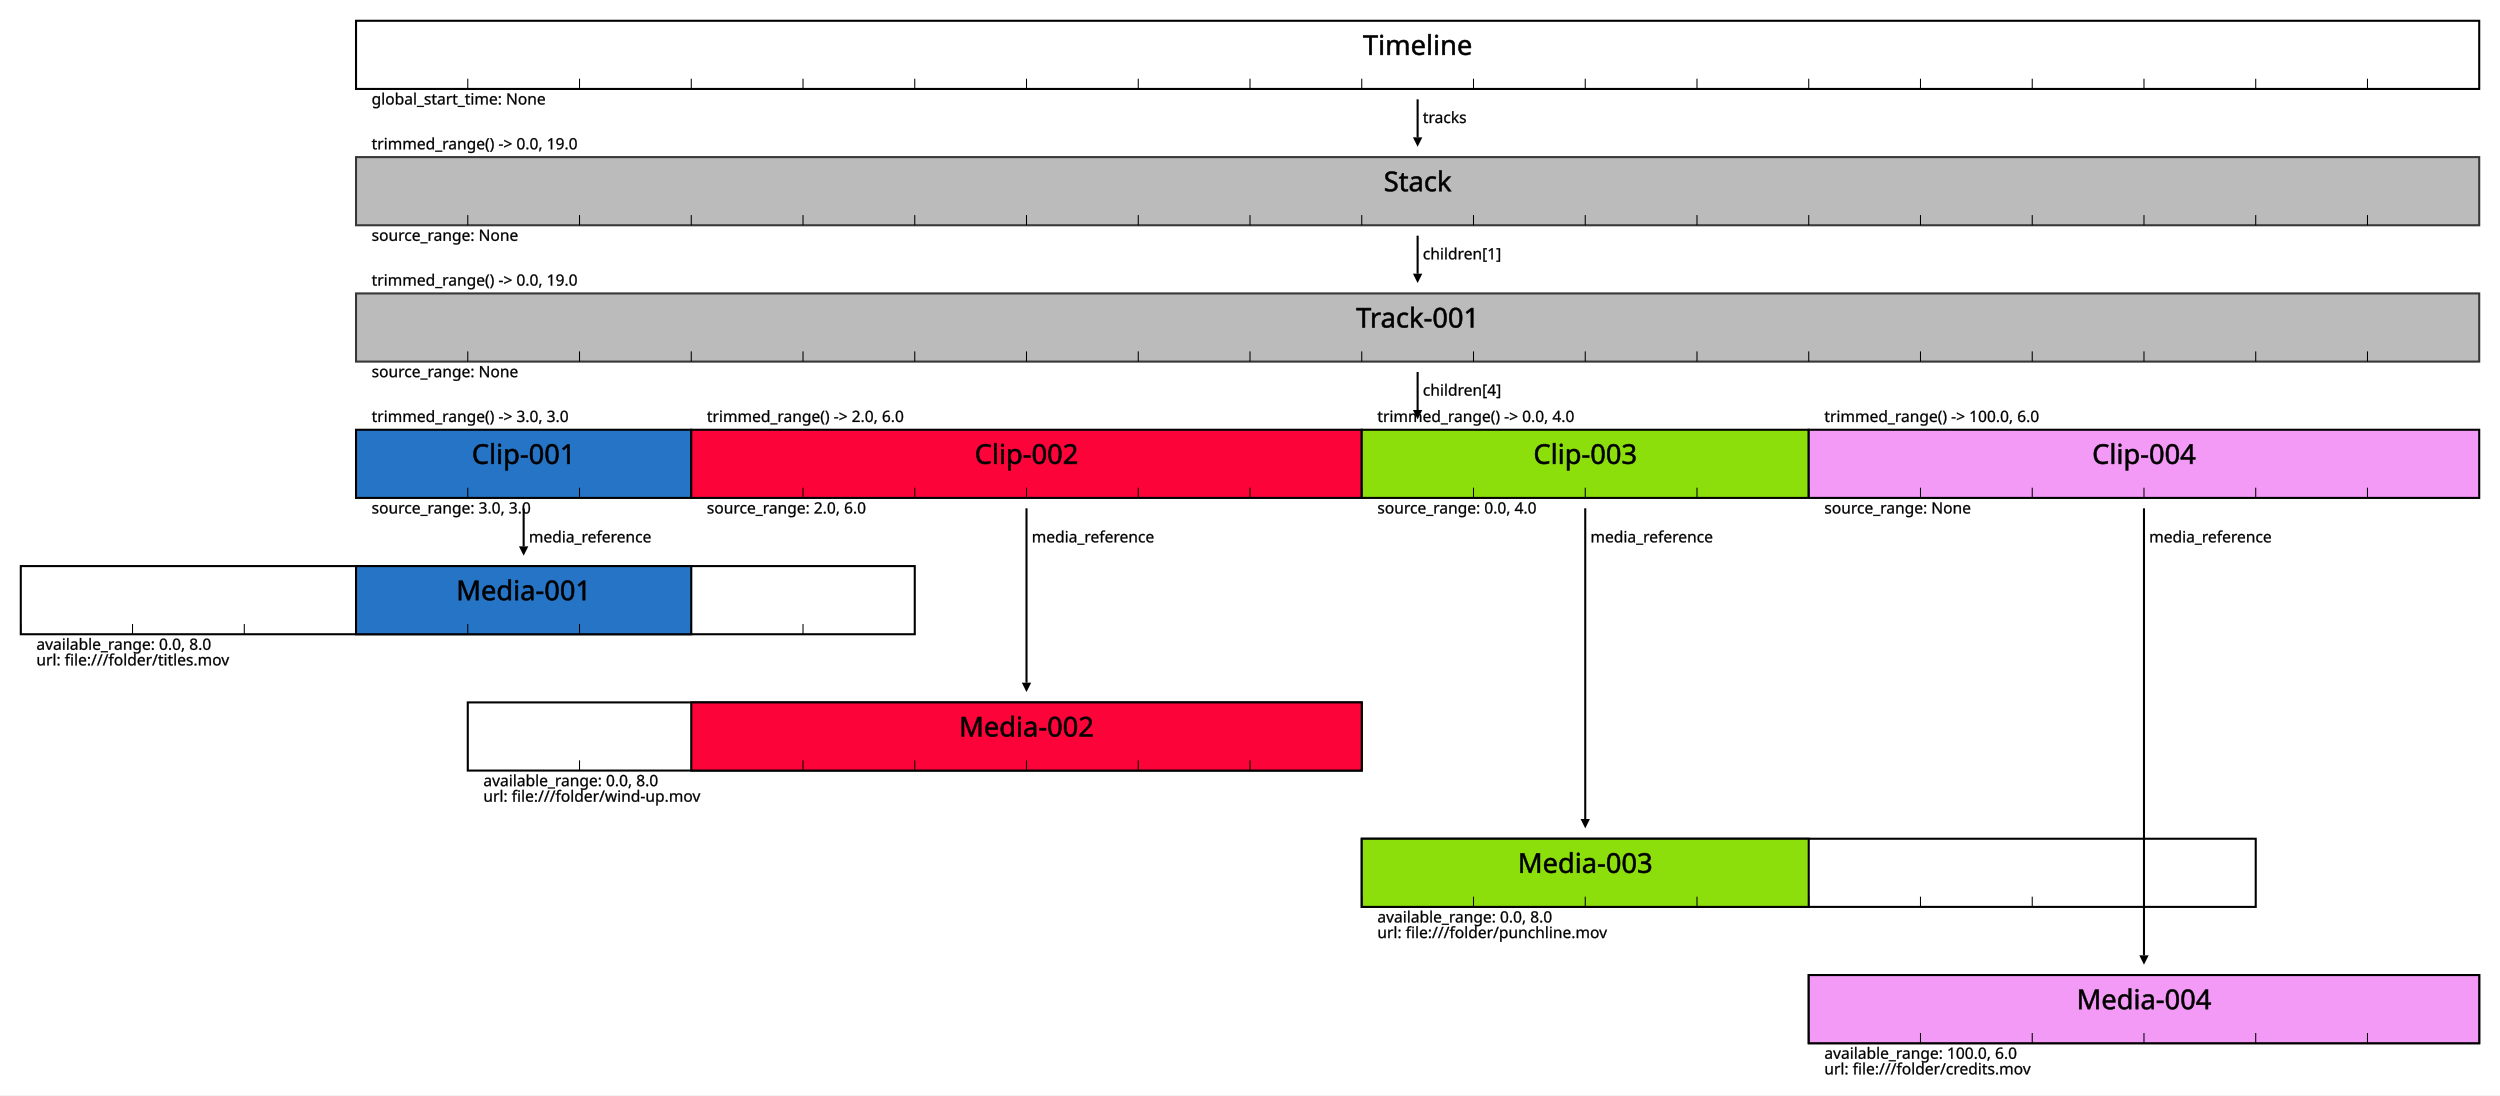
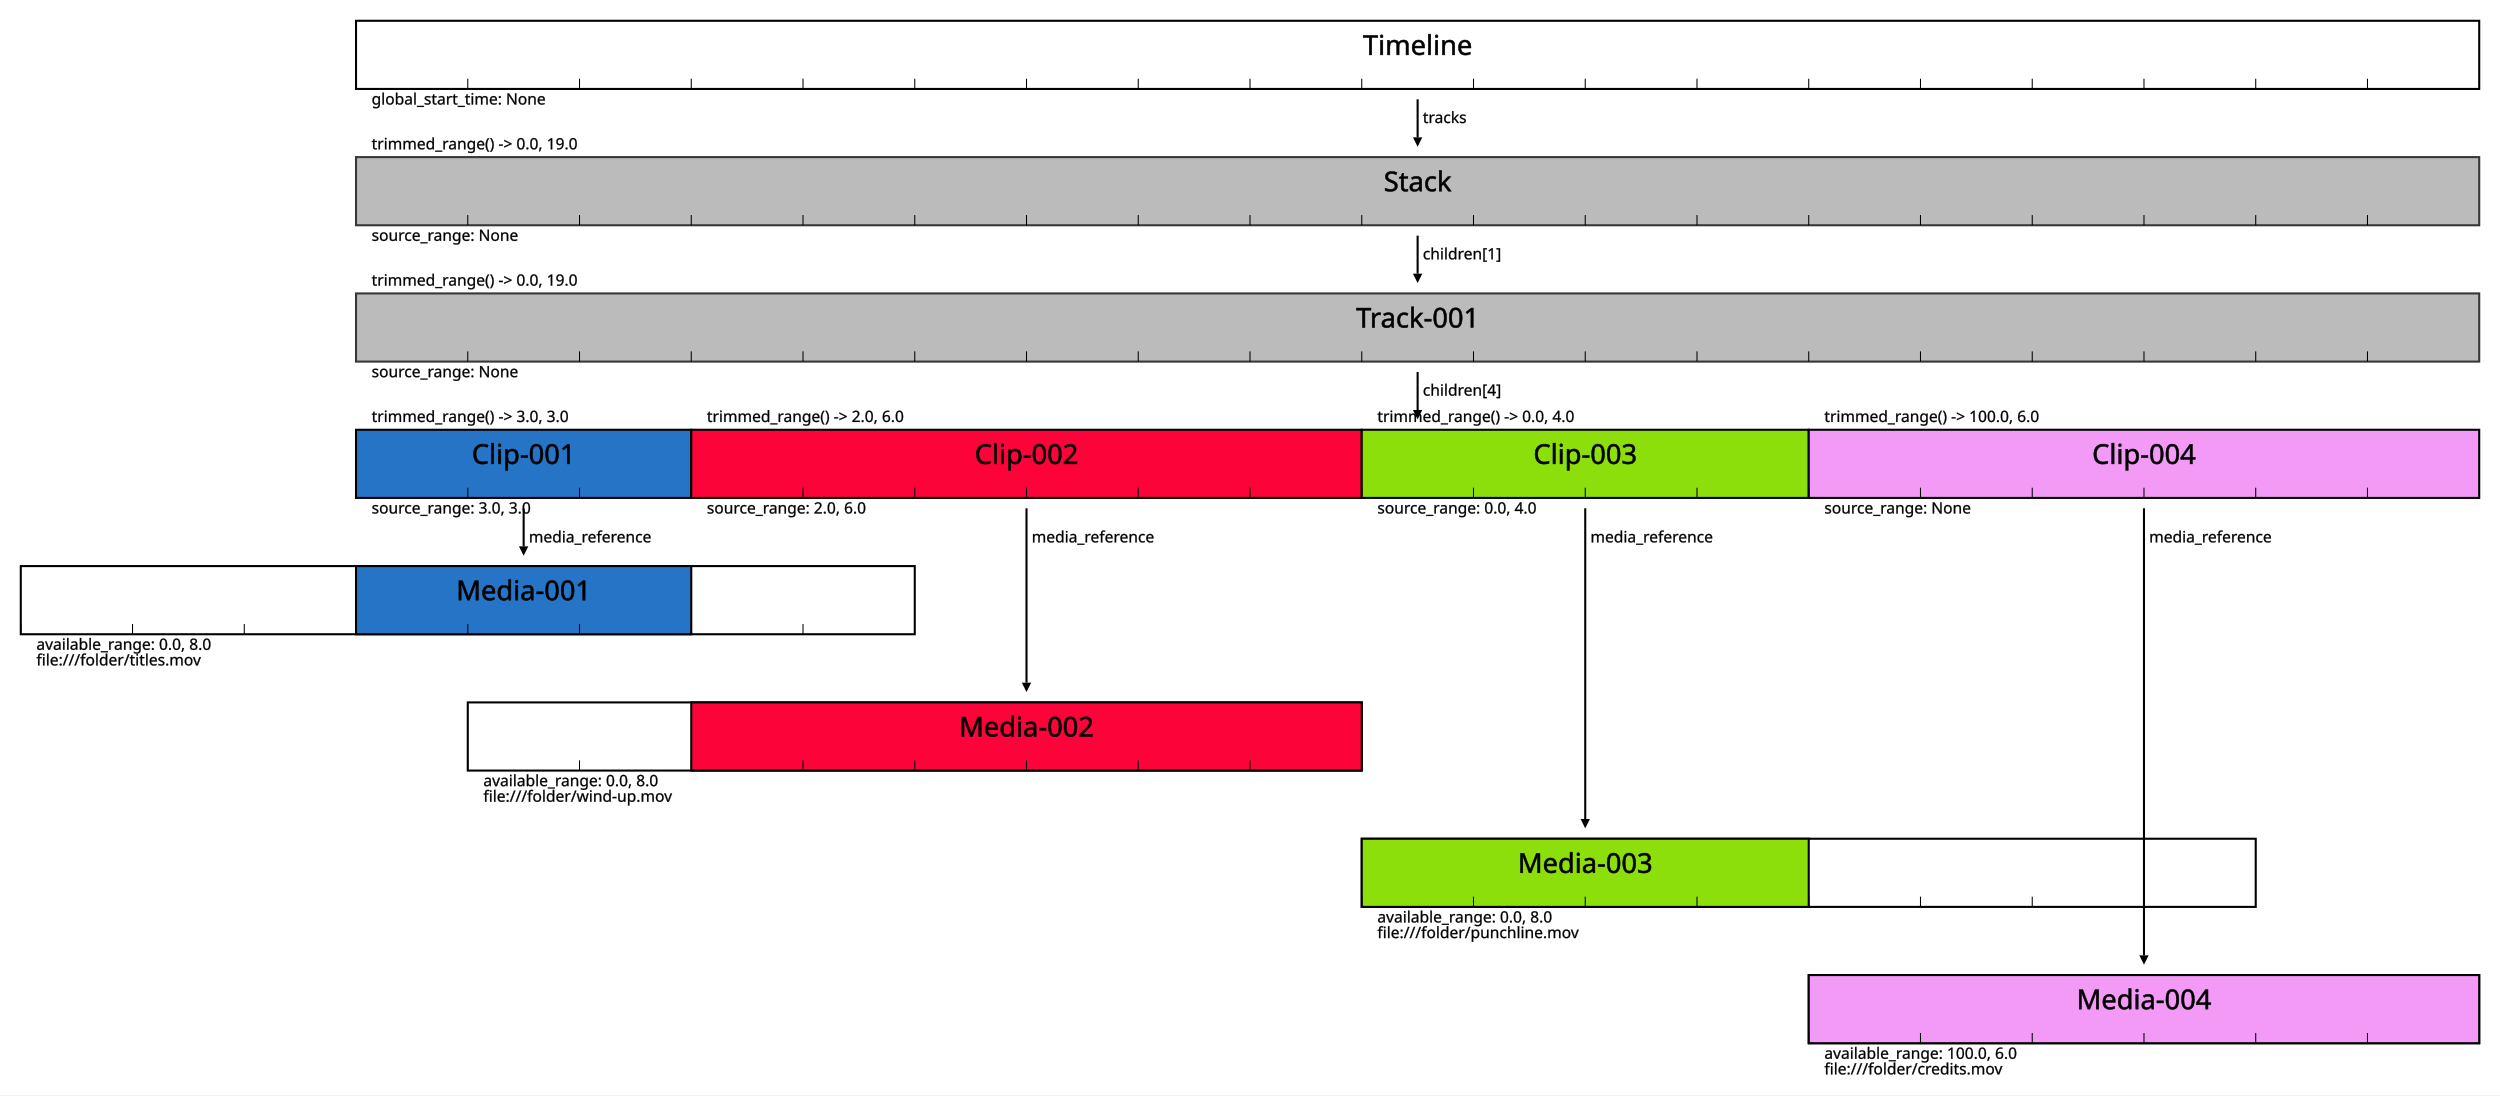
<svg xmlns="http://www.w3.org/2000/svg" height="1054" width="2406" version="4.0">
  <rect width="100%" height="100%" fill="white" />
  <g transform="translate(342.6364,20)">
    <rect width="2043.364" height="65.6" style="fill:rgb(255,255,255);stroke-width:2;stroke:rgb(0,0,0);opacity:1;" />
    <svg width="2043.364" height="65.6">
      <text x="50%" y="50%" font-size="26.24" font-family="sans-serif" style="stroke:rgb(0,0,0);stroke-width:0.5;fill:rgb(0,0,0);opacity:1;" alignment-baseline="middle" text-anchor="middle">Timeline</text>
    </svg>
  </g>
  <line x1="450.182" y1="85.6" x2="450.182" y2="75.76" style="stroke-width:1;stroke:rgb(0,0,0);opacity:1;stroke-linecap:butt;" />
  <line x1="557.727" y1="85.6" x2="557.727" y2="75.76" style="stroke-width:1;stroke:rgb(0,0,0);opacity:1;stroke-linecap:butt;" />
  <line x1="665.273" y1="85.6" x2="665.273" y2="75.76" style="stroke-width:1;stroke:rgb(0,0,0);opacity:1;stroke-linecap:butt;" />
  <line x1="772.818" y1="85.6" x2="772.818" y2="75.76" style="stroke-width:1;stroke:rgb(0,0,0);opacity:1;stroke-linecap:butt;" />
  <line x1="880.364" y1="85.6" x2="880.364" y2="75.76" style="stroke-width:1;stroke:rgb(0,0,0);opacity:1;stroke-linecap:butt;" />
  <line x1="987.909" y1="85.6" x2="987.909" y2="75.76" style="stroke-width:1;stroke:rgb(0,0,0);opacity:1;stroke-linecap:butt;" />
  <line x1="1095.455" y1="85.6" x2="1095.455" y2="75.76" style="stroke-width:1;stroke:rgb(0,0,0);opacity:1;stroke-linecap:butt;" />
  <line x1="1203" y1="85.6" x2="1203" y2="75.76" style="stroke-width:1;stroke:rgb(0,0,0);opacity:1;stroke-linecap:butt;" />
  <line x1="1310.545" y1="85.6" x2="1310.545" y2="75.76" style="stroke-width:1;stroke:rgb(0,0,0);opacity:1;stroke-linecap:butt;" />
  <line x1="1418.091" y1="85.6" x2="1418.091" y2="75.76" style="stroke-width:1;stroke:rgb(0,0,0);opacity:1;stroke-linecap:butt;" />
  <line x1="1525.636" y1="85.6" x2="1525.636" y2="75.76" style="stroke-width:1;stroke:rgb(0,0,0);opacity:1;stroke-linecap:butt;" />
  <line x1="1633.182" y1="85.6" x2="1633.182" y2="75.76" style="stroke-width:1;stroke:rgb(0,0,0);opacity:1;stroke-linecap:butt;" />
  <line x1="1740.727" y1="85.6" x2="1740.727" y2="75.76" style="stroke-width:1;stroke:rgb(0,0,0);opacity:1;stroke-linecap:butt;" />
  <line x1="1848.273" y1="85.6" x2="1848.273" y2="75.76" style="stroke-width:1;stroke:rgb(0,0,0);opacity:1;stroke-linecap:butt;" />
  <line x1="1955.818" y1="85.6" x2="1955.818" y2="75.76" style="stroke-width:1;stroke:rgb(0,0,0);opacity:1;stroke-linecap:butt;" />
  <line x1="2063.364" y1="85.6" x2="2063.364" y2="75.76" style="stroke-width:1;stroke:rgb(0,0,0);opacity:1;stroke-linecap:butt;" />
  <line x1="2170.909" y1="85.6" x2="2170.909" y2="75.76" style="stroke-width:1;stroke:rgb(0,0,0);opacity:1;stroke-linecap:butt;" />
  <line x1="2278.455" y1="85.6" x2="2278.455" y2="75.76" style="stroke-width:1;stroke:rgb(0,0,0);opacity:1;stroke-linecap:butt;" />
  <line x1="1364.318" y1="95.6" x2="1364.318" y2="132.2" style="stroke-width:2;stroke:rgb(0,0,0);opacity:1;stroke-linecap:butt;" />
  <polygon points="1364.318,141.2 1359.818,132.2 1368.818,132.2" style="fill:rgb(0,0,0);" />
  <text x="1369.318" y="118.4" font-size="15" font-family="sans-serif" style="stroke:rgb(0,0,0);stroke-width:0.25;fill:rgb(0,0,0);opacity:1;">tracks</text>
  <text x="357.636" y="100.6" font-size="15" font-family="sans-serif" style="stroke:rgb(0,0,0);stroke-width:0.25;fill:rgb(0,0,0);opacity:1;">global_start_time: None</text>
  <g transform="translate(342.6364,151.2)">
    <rect width="2043.364" height="65.6" style="fill:rgb(168.3,168.3,168.3);stroke-width:2;stroke:rgb(0,0,0);opacity:0.784;" />
    <svg width="2043.364" height="65.6">
      <text x="50%" y="50%" font-size="26.24" font-family="sans-serif" style="stroke:rgb(0,0,0);stroke-width:0.5;fill:rgb(0,0,0);opacity:1;" alignment-baseline="middle" text-anchor="middle">Stack</text>
    </svg>
  </g>
  <line x1="450.182" y1="216.8" x2="450.182" y2="206.96" style="stroke-width:1;stroke:rgb(0,0,0);opacity:1;stroke-linecap:butt;" />
  <line x1="557.727" y1="216.8" x2="557.727" y2="206.96" style="stroke-width:1;stroke:rgb(0,0,0);opacity:1;stroke-linecap:butt;" />
  <line x1="665.273" y1="216.8" x2="665.273" y2="206.96" style="stroke-width:1;stroke:rgb(0,0,0);opacity:1;stroke-linecap:butt;" />
  <line x1="772.818" y1="216.8" x2="772.818" y2="206.96" style="stroke-width:1;stroke:rgb(0,0,0);opacity:1;stroke-linecap:butt;" />
  <line x1="880.364" y1="216.8" x2="880.364" y2="206.96" style="stroke-width:1;stroke:rgb(0,0,0);opacity:1;stroke-linecap:butt;" />
  <line x1="987.909" y1="216.8" x2="987.909" y2="206.96" style="stroke-width:1;stroke:rgb(0,0,0);opacity:1;stroke-linecap:butt;" />
  <line x1="1095.455" y1="216.8" x2="1095.455" y2="206.96" style="stroke-width:1;stroke:rgb(0,0,0);opacity:1;stroke-linecap:butt;" />
  <line x1="1203" y1="216.8" x2="1203" y2="206.96" style="stroke-width:1;stroke:rgb(0,0,0);opacity:1;stroke-linecap:butt;" />
  <line x1="1310.545" y1="216.8" x2="1310.545" y2="206.96" style="stroke-width:1;stroke:rgb(0,0,0);opacity:1;stroke-linecap:butt;" />
  <line x1="1418.091" y1="216.8" x2="1418.091" y2="206.96" style="stroke-width:1;stroke:rgb(0,0,0);opacity:1;stroke-linecap:butt;" />
  <line x1="1525.636" y1="216.8" x2="1525.636" y2="206.96" style="stroke-width:1;stroke:rgb(0,0,0);opacity:1;stroke-linecap:butt;" />
  <line x1="1633.182" y1="216.8" x2="1633.182" y2="206.96" style="stroke-width:1;stroke:rgb(0,0,0);opacity:1;stroke-linecap:butt;" />
  <line x1="1740.727" y1="216.8" x2="1740.727" y2="206.96" style="stroke-width:1;stroke:rgb(0,0,0);opacity:1;stroke-linecap:butt;" />
  <line x1="1848.273" y1="216.8" x2="1848.273" y2="206.96" style="stroke-width:1;stroke:rgb(0,0,0);opacity:1;stroke-linecap:butt;" />
  <line x1="1955.818" y1="216.8" x2="1955.818" y2="206.96" style="stroke-width:1;stroke:rgb(0,0,0);opacity:1;stroke-linecap:butt;" />
  <line x1="2063.364" y1="216.8" x2="2063.364" y2="206.96" style="stroke-width:1;stroke:rgb(0,0,0);opacity:1;stroke-linecap:butt;" />
  <line x1="2170.909" y1="216.8" x2="2170.909" y2="206.96" style="stroke-width:1;stroke:rgb(0,0,0);opacity:1;stroke-linecap:butt;" />
  <line x1="2278.455" y1="216.8" x2="2278.455" y2="206.96" style="stroke-width:1;stroke:rgb(0,0,0);opacity:1;stroke-linecap:butt;" />
  <g transform="translate(342.6364,282.4)">
    <rect width="2043.364" height="65.6" style="fill:rgb(168.3,168.3,168.3);stroke-width:2;stroke:rgb(0,0,0);opacity:0.784;" />
    <svg width="2043.364" height="65.6">
      <text x="50%" y="50%" font-size="26.24" font-family="sans-serif" style="stroke:rgb(0,0,0);stroke-width:0.5;fill:rgb(0,0,0);opacity:1;" alignment-baseline="middle" text-anchor="middle">Track-001</text>
    </svg>
  </g>
  <line x1="450.182" y1="348" x2="450.182" y2="338.16" style="stroke-width:1;stroke:rgb(0,0,0);opacity:1;stroke-linecap:butt;" />
  <line x1="557.727" y1="348" x2="557.727" y2="338.16" style="stroke-width:1;stroke:rgb(0,0,0);opacity:1;stroke-linecap:butt;" />
  <line x1="665.273" y1="348" x2="665.273" y2="338.16" style="stroke-width:1;stroke:rgb(0,0,0);opacity:1;stroke-linecap:butt;" />
  <line x1="772.818" y1="348" x2="772.818" y2="338.16" style="stroke-width:1;stroke:rgb(0,0,0);opacity:1;stroke-linecap:butt;" />
  <line x1="880.364" y1="348" x2="880.364" y2="338.16" style="stroke-width:1;stroke:rgb(0,0,0);opacity:1;stroke-linecap:butt;" />
  <line x1="987.909" y1="348" x2="987.909" y2="338.16" style="stroke-width:1;stroke:rgb(0,0,0);opacity:1;stroke-linecap:butt;" />
  <line x1="1095.455" y1="348" x2="1095.455" y2="338.16" style="stroke-width:1;stroke:rgb(0,0,0);opacity:1;stroke-linecap:butt;" />
  <line x1="1203" y1="348" x2="1203" y2="338.16" style="stroke-width:1;stroke:rgb(0,0,0);opacity:1;stroke-linecap:butt;" />
  <line x1="1310.545" y1="348" x2="1310.545" y2="338.16" style="stroke-width:1;stroke:rgb(0,0,0);opacity:1;stroke-linecap:butt;" />
  <line x1="1418.091" y1="348" x2="1418.091" y2="338.16" style="stroke-width:1;stroke:rgb(0,0,0);opacity:1;stroke-linecap:butt;" />
  <line x1="1525.636" y1="348" x2="1525.636" y2="338.16" style="stroke-width:1;stroke:rgb(0,0,0);opacity:1;stroke-linecap:butt;" />
  <line x1="1633.182" y1="348" x2="1633.182" y2="338.16" style="stroke-width:1;stroke:rgb(0,0,0);opacity:1;stroke-linecap:butt;" />
  <line x1="1740.727" y1="348" x2="1740.727" y2="338.16" style="stroke-width:1;stroke:rgb(0,0,0);opacity:1;stroke-linecap:butt;" />
  <line x1="1848.273" y1="348" x2="1848.273" y2="338.16" style="stroke-width:1;stroke:rgb(0,0,0);opacity:1;stroke-linecap:butt;" />
  <line x1="1955.818" y1="348" x2="1955.818" y2="338.16" style="stroke-width:1;stroke:rgb(0,0,0);opacity:1;stroke-linecap:butt;" />
  <line x1="2063.364" y1="348" x2="2063.364" y2="338.16" style="stroke-width:1;stroke:rgb(0,0,0);opacity:1;stroke-linecap:butt;" />
  <line x1="2170.909" y1="348" x2="2170.909" y2="338.16" style="stroke-width:1;stroke:rgb(0,0,0);opacity:1;stroke-linecap:butt;" />
  <line x1="2278.455" y1="348" x2="2278.455" y2="338.16" style="stroke-width:1;stroke:rgb(0,0,0);opacity:1;stroke-linecap:butt;" />
  <g transform="translate(342.6364,413.6)">
    <rect width="322.636" height="65.6" style="fill:rgb(37.146,116.006,196.55);stroke-width:2;stroke:rgb(0,0,0);opacity:1;" />
    <svg width="322.636" height="65.6">
      <text x="50%" y="50%" font-size="26.24" font-family="sans-serif" style="stroke:rgb(0,0,0);stroke-width:0.5;fill:rgb(0,0,0);opacity:1;" alignment-baseline="middle" text-anchor="middle">Clip-001</text>
    </svg>
  </g>
  <line x1="342.636" y1="479.2" x2="342.636" y2="469.36" style="stroke-width:1;stroke:rgb(0,0,0);opacity:1;stroke-linecap:butt;" />
  <line x1="450.182" y1="479.2" x2="450.182" y2="469.36" style="stroke-width:1;stroke:rgb(0,0,0);opacity:1;stroke-linecap:butt;" />
  <line x1="557.727" y1="479.2" x2="557.727" y2="469.36" style="stroke-width:1;stroke:rgb(0,0,0);opacity:1;stroke-linecap:butt;" />
  <text x="357.636" y="406.1" font-size="15" font-family="sans-serif" style="stroke:rgb(0,0,0);stroke-width:0.25;fill:rgb(0,0,0);opacity:1;">trimmed_range() -&gt; 3.0, 3.0</text>
  <text x="357.636" y="494.2" font-size="15" font-family="sans-serif" style="stroke:rgb(0,0,0);stroke-width:0.25;fill:rgb(0,0,0);opacity:1;">source_range: 3.0, 3.0</text>
  <rect x="20" y="544.8" width="860.364" height="65.6" style="fill:rgb(255,255,255);stroke-width:2;stroke:rgb(0,0,0);opacity:1;fill-opacity:0;" />
  <g transform="translate(342.6364,544.8)">
    <rect width="322.636" height="65.6" style="fill:rgb(37.146,116.006,196.55);stroke-width:2;stroke:rgb(0,0,0);opacity:1;" />
    <svg width="322.636" height="65.6">
      <text x="50%" y="50%" font-size="26.24" font-family="sans-serif" style="stroke:rgb(0,0,0);stroke-width:0.5;fill:rgb(0,0,0);opacity:1;" alignment-baseline="middle" text-anchor="middle">Media-001</text>
    </svg>
  </g>
  <line x1="20" y1="610.4" x2="20" y2="600.56" style="stroke-width:1;stroke:rgb(0,0,0);opacity:1;stroke-linecap:butt;" />
  <line x1="127.545" y1="610.4" x2="127.545" y2="600.56" style="stroke-width:1;stroke:rgb(0,0,0);opacity:1;stroke-linecap:butt;" />
  <line x1="235.091" y1="610.4" x2="235.091" y2="600.56" style="stroke-width:1;stroke:rgb(0,0,0);opacity:1;stroke-linecap:butt;" />
  <line x1="342.636" y1="610.4" x2="342.636" y2="600.56" style="stroke-width:1;stroke:rgb(0,0,0);opacity:1;stroke-linecap:butt;" />
  <line x1="450.182" y1="610.4" x2="450.182" y2="600.56" style="stroke-width:1;stroke:rgb(0,0,0);opacity:1;stroke-linecap:butt;" />
  <line x1="557.727" y1="610.4" x2="557.727" y2="600.56" style="stroke-width:1;stroke:rgb(0,0,0);opacity:1;stroke-linecap:butt;" />
  <line x1="665.273" y1="610.4" x2="665.273" y2="600.56" style="stroke-width:1;stroke:rgb(0,0,0);opacity:1;stroke-linecap:butt;" />
  <line x1="772.818" y1="610.4" x2="772.818" y2="600.56" style="stroke-width:1;stroke:rgb(0,0,0);opacity:1;stroke-linecap:butt;" />
  <text x="35" y="625.4" font-size="15" font-family="sans-serif" style="stroke:rgb(0,0,0);stroke-width:0.25;fill:rgb(0,0,0);opacity:1;">available_range: 0.0, 8.0</text>
-   <text x="35" y="640.4" font-size="15" font-family="sans-serif" style="stroke:rgb(0,0,0);stroke-width:0.25;fill:rgb(0,0,0);opacity:1;">url: file:///folder/titles.mov</text>
+   <text x="35" y="640.4" font-size="15" font-family="sans-serif" style="stroke:rgb(0,0,0);stroke-width:0.25;fill:rgb(0,0,0);opacity:1;">file:///folder/titles.mov</text>
  <line x1="503.955" y1="489.2" x2="503.955" y2="525.8" style="stroke-width:2;stroke:rgb(0,0,0);opacity:1;stroke-linecap:butt;" />
  <polygon points="503.955,534.8 499.455,525.8 508.455,525.8" style="fill:rgb(0,0,0);" />
  <text x="508.955" y="522" font-size="15" font-family="sans-serif" style="stroke:rgb(0,0,0);stroke-width:0.25;fill:rgb(0,0,0);opacity:1;">media_reference</text>
  <g transform="translate(665.2727,413.6)">
    <rect width="645.273" height="65.6" style="fill:rgb(251.562,2.791,56.8);stroke-width:2;stroke:rgb(0,0,0);opacity:1;" />
    <svg width="645.273" height="65.6">
      <text x="50%" y="50%" font-size="26.24" font-family="sans-serif" style="stroke:rgb(0,0,0);stroke-width:0.5;fill:rgb(0,0,0);opacity:1;" alignment-baseline="middle" text-anchor="middle">Clip-002</text>
    </svg>
  </g>
  <line x1="665.273" y1="479.2" x2="665.273" y2="469.36" style="stroke-width:1;stroke:rgb(0,0,0);opacity:1;stroke-linecap:butt;" />
  <line x1="772.818" y1="479.2" x2="772.818" y2="469.36" style="stroke-width:1;stroke:rgb(0,0,0);opacity:1;stroke-linecap:butt;" />
  <line x1="880.364" y1="479.2" x2="880.364" y2="469.36" style="stroke-width:1;stroke:rgb(0,0,0);opacity:1;stroke-linecap:butt;" />
  <line x1="987.909" y1="479.2" x2="987.909" y2="469.36" style="stroke-width:1;stroke:rgb(0,0,0);opacity:1;stroke-linecap:butt;" />
  <line x1="1095.455" y1="479.2" x2="1095.455" y2="469.36" style="stroke-width:1;stroke:rgb(0,0,0);opacity:1;stroke-linecap:butt;" />
  <line x1="1203" y1="479.2" x2="1203" y2="469.36" style="stroke-width:1;stroke:rgb(0,0,0);opacity:1;stroke-linecap:butt;" />
  <text x="680.273" y="406.1" font-size="15" font-family="sans-serif" style="stroke:rgb(0,0,0);stroke-width:0.25;fill:rgb(0,0,0);opacity:1;">trimmed_range() -&gt; 2.0, 6.0</text>
  <text x="680.273" y="494.2" font-size="15" font-family="sans-serif" style="stroke:rgb(0,0,0);stroke-width:0.25;fill:rgb(0,0,0);opacity:1;">source_range: 2.0, 6.0</text>
  <rect x="450.182" y="676" width="860.364" height="65.6" style="fill:rgb(255,255,255);stroke-width:2;stroke:rgb(0,0,0);opacity:1;fill-opacity:0;" />
  <g transform="translate(665.2727,676)">
    <rect width="645.273" height="65.6" style="fill:rgb(251.562,2.791,56.8);stroke-width:2;stroke:rgb(0,0,0);opacity:1;" />
    <svg width="645.273" height="65.6">
      <text x="50%" y="50%" font-size="26.24" font-family="sans-serif" style="stroke:rgb(0,0,0);stroke-width:0.5;fill:rgb(0,0,0);opacity:1;" alignment-baseline="middle" text-anchor="middle">Media-002</text>
    </svg>
  </g>
  <line x1="450.182" y1="741.6" x2="450.182" y2="731.76" style="stroke-width:1;stroke:rgb(0,0,0);opacity:1;stroke-linecap:butt;" />
  <line x1="557.727" y1="741.6" x2="557.727" y2="731.76" style="stroke-width:1;stroke:rgb(0,0,0);opacity:1;stroke-linecap:butt;" />
  <line x1="665.273" y1="741.6" x2="665.273" y2="731.76" style="stroke-width:1;stroke:rgb(0,0,0);opacity:1;stroke-linecap:butt;" />
  <line x1="772.818" y1="741.6" x2="772.818" y2="731.76" style="stroke-width:1;stroke:rgb(0,0,0);opacity:1;stroke-linecap:butt;" />
  <line x1="880.364" y1="741.6" x2="880.364" y2="731.76" style="stroke-width:1;stroke:rgb(0,0,0);opacity:1;stroke-linecap:butt;" />
  <line x1="987.909" y1="741.6" x2="987.909" y2="731.76" style="stroke-width:1;stroke:rgb(0,0,0);opacity:1;stroke-linecap:butt;" />
  <line x1="1095.455" y1="741.6" x2="1095.455" y2="731.76" style="stroke-width:1;stroke:rgb(0,0,0);opacity:1;stroke-linecap:butt;" />
  <line x1="1203" y1="741.6" x2="1203" y2="731.76" style="stroke-width:1;stroke:rgb(0,0,0);opacity:1;stroke-linecap:butt;" />
  <text x="465.182" y="756.6" font-size="15" font-family="sans-serif" style="stroke:rgb(0,0,0);stroke-width:0.25;fill:rgb(0,0,0);opacity:1;">available_range: 0.0, 8.0</text>
-   <text x="465.182" y="771.6" font-size="15" font-family="sans-serif" style="stroke:rgb(0,0,0);stroke-width:0.25;fill:rgb(0,0,0);opacity:1;">url: file:///folder/wind-up.mov</text>
+   <text x="465.182" y="771.6" font-size="15" font-family="sans-serif" style="stroke:rgb(0,0,0);stroke-width:0.25;fill:rgb(0,0,0);opacity:1;">file:///folder/wind-up.mov</text>
  <line x1="987.909" y1="489.2" x2="987.909" y2="657" style="stroke-width:2;stroke:rgb(0,0,0);opacity:1;stroke-linecap:butt;" />
  <polygon points="987.909,666 983.409,657 992.409,657" style="fill:rgb(0,0,0);" />
  <text x="992.909" y="522" font-size="15" font-family="sans-serif" style="stroke:rgb(0,0,0);stroke-width:0.25;fill:rgb(0,0,0);opacity:1;">media_reference</text>
  <g transform="translate(1310.545,413.6)">
    <rect width="430.182" height="65.6" style="fill:rgb(141.003,222.501,10.903);stroke-width:2;stroke:rgb(0,0,0);opacity:1;" />
    <svg width="430.182" height="65.6">
      <text x="50%" y="50%" font-size="26.24" font-family="sans-serif" style="stroke:rgb(0,0,0);stroke-width:0.5;fill:rgb(0,0,0);opacity:1;" alignment-baseline="middle" text-anchor="middle">Clip-003</text>
    </svg>
  </g>
  <line x1="1310.545" y1="479.2" x2="1310.545" y2="469.36" style="stroke-width:1;stroke:rgb(0,0,0);opacity:1;stroke-linecap:butt;" />
  <line x1="1418.091" y1="479.2" x2="1418.091" y2="469.36" style="stroke-width:1;stroke:rgb(0,0,0);opacity:1;stroke-linecap:butt;" />
  <line x1="1525.636" y1="479.2" x2="1525.636" y2="469.36" style="stroke-width:1;stroke:rgb(0,0,0);opacity:1;stroke-linecap:butt;" />
  <line x1="1633.182" y1="479.2" x2="1633.182" y2="469.36" style="stroke-width:1;stroke:rgb(0,0,0);opacity:1;stroke-linecap:butt;" />
  <text x="1325.545" y="406.1" font-size="15" font-family="sans-serif" style="stroke:rgb(0,0,0);stroke-width:0.25;fill:rgb(0,0,0);opacity:1;">trimmed_range() -&gt; 0.0, 4.0</text>
  <text x="1325.545" y="494.2" font-size="15" font-family="sans-serif" style="stroke:rgb(0,0,0);stroke-width:0.25;fill:rgb(0,0,0);opacity:1;">source_range: 0.0, 4.0</text>
  <rect x="1310.545" y="807.2" width="860.364" height="65.6" style="fill:rgb(255,255,255);stroke-width:2;stroke:rgb(0,0,0);opacity:1;fill-opacity:0;" />
  <g transform="translate(1310.545,807.2)">
    <rect width="430.182" height="65.6" style="fill:rgb(141.003,222.501,10.903);stroke-width:2;stroke:rgb(0,0,0);opacity:1;" />
    <svg width="430.182" height="65.6">
      <text x="50%" y="50%" font-size="26.24" font-family="sans-serif" style="stroke:rgb(0,0,0);stroke-width:0.5;fill:rgb(0,0,0);opacity:1;" alignment-baseline="middle" text-anchor="middle">Media-003</text>
    </svg>
  </g>
  <line x1="1310.545" y1="872.8" x2="1310.545" y2="862.96" style="stroke-width:1;stroke:rgb(0,0,0);opacity:1;stroke-linecap:butt;" />
  <line x1="1418.091" y1="872.8" x2="1418.091" y2="862.96" style="stroke-width:1;stroke:rgb(0,0,0);opacity:1;stroke-linecap:butt;" />
  <line x1="1525.636" y1="872.8" x2="1525.636" y2="862.96" style="stroke-width:1;stroke:rgb(0,0,0);opacity:1;stroke-linecap:butt;" />
  <line x1="1633.182" y1="872.8" x2="1633.182" y2="862.96" style="stroke-width:1;stroke:rgb(0,0,0);opacity:1;stroke-linecap:butt;" />
  <line x1="1740.727" y1="872.8" x2="1740.727" y2="862.96" style="stroke-width:1;stroke:rgb(0,0,0);opacity:1;stroke-linecap:butt;" />
  <line x1="1848.273" y1="872.8" x2="1848.273" y2="862.96" style="stroke-width:1;stroke:rgb(0,0,0);opacity:1;stroke-linecap:butt;" />
  <line x1="1955.818" y1="872.8" x2="1955.818" y2="862.96" style="stroke-width:1;stroke:rgb(0,0,0);opacity:1;stroke-linecap:butt;" />
  <line x1="2063.364" y1="872.8" x2="2063.364" y2="862.96" style="stroke-width:1;stroke:rgb(0,0,0);opacity:1;stroke-linecap:butt;" />
  <text x="1325.545" y="887.8" font-size="15" font-family="sans-serif" style="stroke:rgb(0,0,0);stroke-width:0.25;fill:rgb(0,0,0);opacity:1;">available_range: 0.0, 8.0</text>
-   <text x="1325.545" y="902.8" font-size="15" font-family="sans-serif" style="stroke:rgb(0,0,0);stroke-width:0.25;fill:rgb(0,0,0);opacity:1;">url: file:///folder/punchline.mov</text>
+   <text x="1325.545" y="902.8" font-size="15" font-family="sans-serif" style="stroke:rgb(0,0,0);stroke-width:0.25;fill:rgb(0,0,0);opacity:1;">file:///folder/punchline.mov</text>
  <line x1="1525.636" y1="489.2" x2="1525.636" y2="788.2" style="stroke-width:2;stroke:rgb(0,0,0);opacity:1;stroke-linecap:butt;" />
  <polygon points="1525.636,797.2 1521.136,788.2 1530.136,788.2" style="fill:rgb(0,0,0);" />
  <text x="1530.636" y="522" font-size="15" font-family="sans-serif" style="stroke:rgb(0,0,0);stroke-width:0.25;fill:rgb(0,0,0);opacity:1;">media_reference</text>
  <g transform="translate(1740.727,413.6)">
    <rect width="645.273" height="65.6" style="fill:rgb(242.452,154.073,245.066);stroke-width:2;stroke:rgb(0,0,0);opacity:1;" />
    <svg width="645.273" height="65.6">
      <text x="50%" y="50%" font-size="26.24" font-family="sans-serif" style="stroke:rgb(0,0,0);stroke-width:0.5;fill:rgb(0,0,0);opacity:1;" alignment-baseline="middle" text-anchor="middle">Clip-004</text>
    </svg>
  </g>
  <line x1="1740.727" y1="479.2" x2="1740.727" y2="469.36" style="stroke-width:1;stroke:rgb(0,0,0);opacity:1;stroke-linecap:butt;" />
  <line x1="1848.273" y1="479.2" x2="1848.273" y2="469.36" style="stroke-width:1;stroke:rgb(0,0,0);opacity:1;stroke-linecap:butt;" />
  <line x1="1955.818" y1="479.2" x2="1955.818" y2="469.36" style="stroke-width:1;stroke:rgb(0,0,0);opacity:1;stroke-linecap:butt;" />
  <line x1="2063.364" y1="479.2" x2="2063.364" y2="469.36" style="stroke-width:1;stroke:rgb(0,0,0);opacity:1;stroke-linecap:butt;" />
  <line x1="2170.909" y1="479.2" x2="2170.909" y2="469.36" style="stroke-width:1;stroke:rgb(0,0,0);opacity:1;stroke-linecap:butt;" />
  <line x1="2278.455" y1="479.2" x2="2278.455" y2="469.36" style="stroke-width:1;stroke:rgb(0,0,0);opacity:1;stroke-linecap:butt;" />
  <text x="1755.727" y="406.1" font-size="15" font-family="sans-serif" style="stroke:rgb(0,0,0);stroke-width:0.25;fill:rgb(0,0,0);opacity:1;">trimmed_range() -&gt; 100.0, 6.0</text>
  <text x="1755.727" y="494.2" font-size="15" font-family="sans-serif" style="stroke:rgb(0,0,0);stroke-width:0.25;fill:rgb(0,0,0);opacity:1;">source_range: None</text>
  <rect x="1740.727" y="938.4" width="645.273" height="65.6" style="fill:rgb(255,255,255);stroke-width:2;stroke:rgb(0,0,0);opacity:1;fill-opacity:0;" />
  <g transform="translate(1740.727,938.4)">
    <rect width="645.273" height="65.6" style="fill:rgb(242.452,154.073,245.066);stroke-width:2;stroke:rgb(0,0,0);opacity:1;" />
    <svg width="645.273" height="65.6">
      <text x="50%" y="50%" font-size="26.24" font-family="sans-serif" style="stroke:rgb(0,0,0);stroke-width:0.5;fill:rgb(0,0,0);opacity:1;" alignment-baseline="middle" text-anchor="middle">Media-004</text>
    </svg>
  </g>
  <line x1="1740.727" y1="1004" x2="1740.727" y2="994.16" style="stroke-width:1;stroke:rgb(0,0,0);opacity:1;stroke-linecap:butt;" />
  <line x1="1848.273" y1="1004" x2="1848.273" y2="994.16" style="stroke-width:1;stroke:rgb(0,0,0);opacity:1;stroke-linecap:butt;" />
  <line x1="1955.818" y1="1004" x2="1955.818" y2="994.16" style="stroke-width:1;stroke:rgb(0,0,0);opacity:1;stroke-linecap:butt;" />
  <line x1="2063.364" y1="1004" x2="2063.364" y2="994.16" style="stroke-width:1;stroke:rgb(0,0,0);opacity:1;stroke-linecap:butt;" />
  <line x1="2170.909" y1="1004" x2="2170.909" y2="994.16" style="stroke-width:1;stroke:rgb(0,0,0);opacity:1;stroke-linecap:butt;" />
  <line x1="2278.455" y1="1004" x2="2278.455" y2="994.16" style="stroke-width:1;stroke:rgb(0,0,0);opacity:1;stroke-linecap:butt;" />
  <text x="1755.727" y="1019" font-size="15" font-family="sans-serif" style="stroke:rgb(0,0,0);stroke-width:0.25;fill:rgb(0,0,0);opacity:1;">available_range: 100.0, 6.0</text>
-   <text x="1755.727" y="1034" font-size="15" font-family="sans-serif" style="stroke:rgb(0,0,0);stroke-width:0.25;fill:rgb(0,0,0);opacity:1;">url: file:///folder/credits.mov</text>
+   <text x="1755.727" y="1034" font-size="15" font-family="sans-serif" style="stroke:rgb(0,0,0);stroke-width:0.25;fill:rgb(0,0,0);opacity:1;">file:///folder/credits.mov</text>
  <line x1="2063.364" y1="489.2" x2="2063.364" y2="919.4" style="stroke-width:2;stroke:rgb(0,0,0);opacity:1;stroke-linecap:butt;" />
  <polygon points="2063.364,928.4 2058.864,919.4 2067.864,919.4" style="fill:rgb(0,0,0);" />
  <text x="2068.364" y="522" font-size="15" font-family="sans-serif" style="stroke:rgb(0,0,0);stroke-width:0.25;fill:rgb(0,0,0);opacity:1;">media_reference</text>
  <line x1="1364.318" y1="358" x2="1364.318" y2="394.6" style="stroke-width:2;stroke:rgb(0,0,0);opacity:1;stroke-linecap:butt;" />
  <polygon points="1364.318,403.6 1359.818,394.6 1368.818,394.6" style="fill:rgb(0,0,0);" />
  <text x="1369.318" y="380.8" font-size="15" font-family="sans-serif" style="stroke:rgb(0,0,0);stroke-width:0.25;fill:rgb(0,0,0);opacity:1;">children[4]</text>
  <text x="357.636" y="274.9" font-size="15" font-family="sans-serif" style="stroke:rgb(0,0,0);stroke-width:0.25;fill:rgb(0,0,0);opacity:1;">trimmed_range() -&gt; 0.0, 19.0</text>
  <text x="357.636" y="363" font-size="15" font-family="sans-serif" style="stroke:rgb(0,0,0);stroke-width:0.25;fill:rgb(0,0,0);opacity:1;">source_range: None</text>
  <line x1="1364.318" y1="226.8" x2="1364.318" y2="263.4" style="stroke-width:2;stroke:rgb(0,0,0);opacity:1;stroke-linecap:butt;" />
  <polygon points="1364.318,272.4 1359.818,263.4 1368.818,263.4" style="fill:rgb(0,0,0);" />
  <text x="1369.318" y="249.6" font-size="15" font-family="sans-serif" style="stroke:rgb(0,0,0);stroke-width:0.25;fill:rgb(0,0,0);opacity:1;">children[1]</text>
  <text x="357.636" y="143.7" font-size="15" font-family="sans-serif" style="stroke:rgb(0,0,0);stroke-width:0.25;fill:rgb(0,0,0);opacity:1;">trimmed_range() -&gt; 0.0, 19.0</text>
  <text x="357.636" y="231.8" font-size="15" font-family="sans-serif" style="stroke:rgb(0,0,0);stroke-width:0.25;fill:rgb(0,0,0);opacity:1;">source_range: None</text>
</svg>
